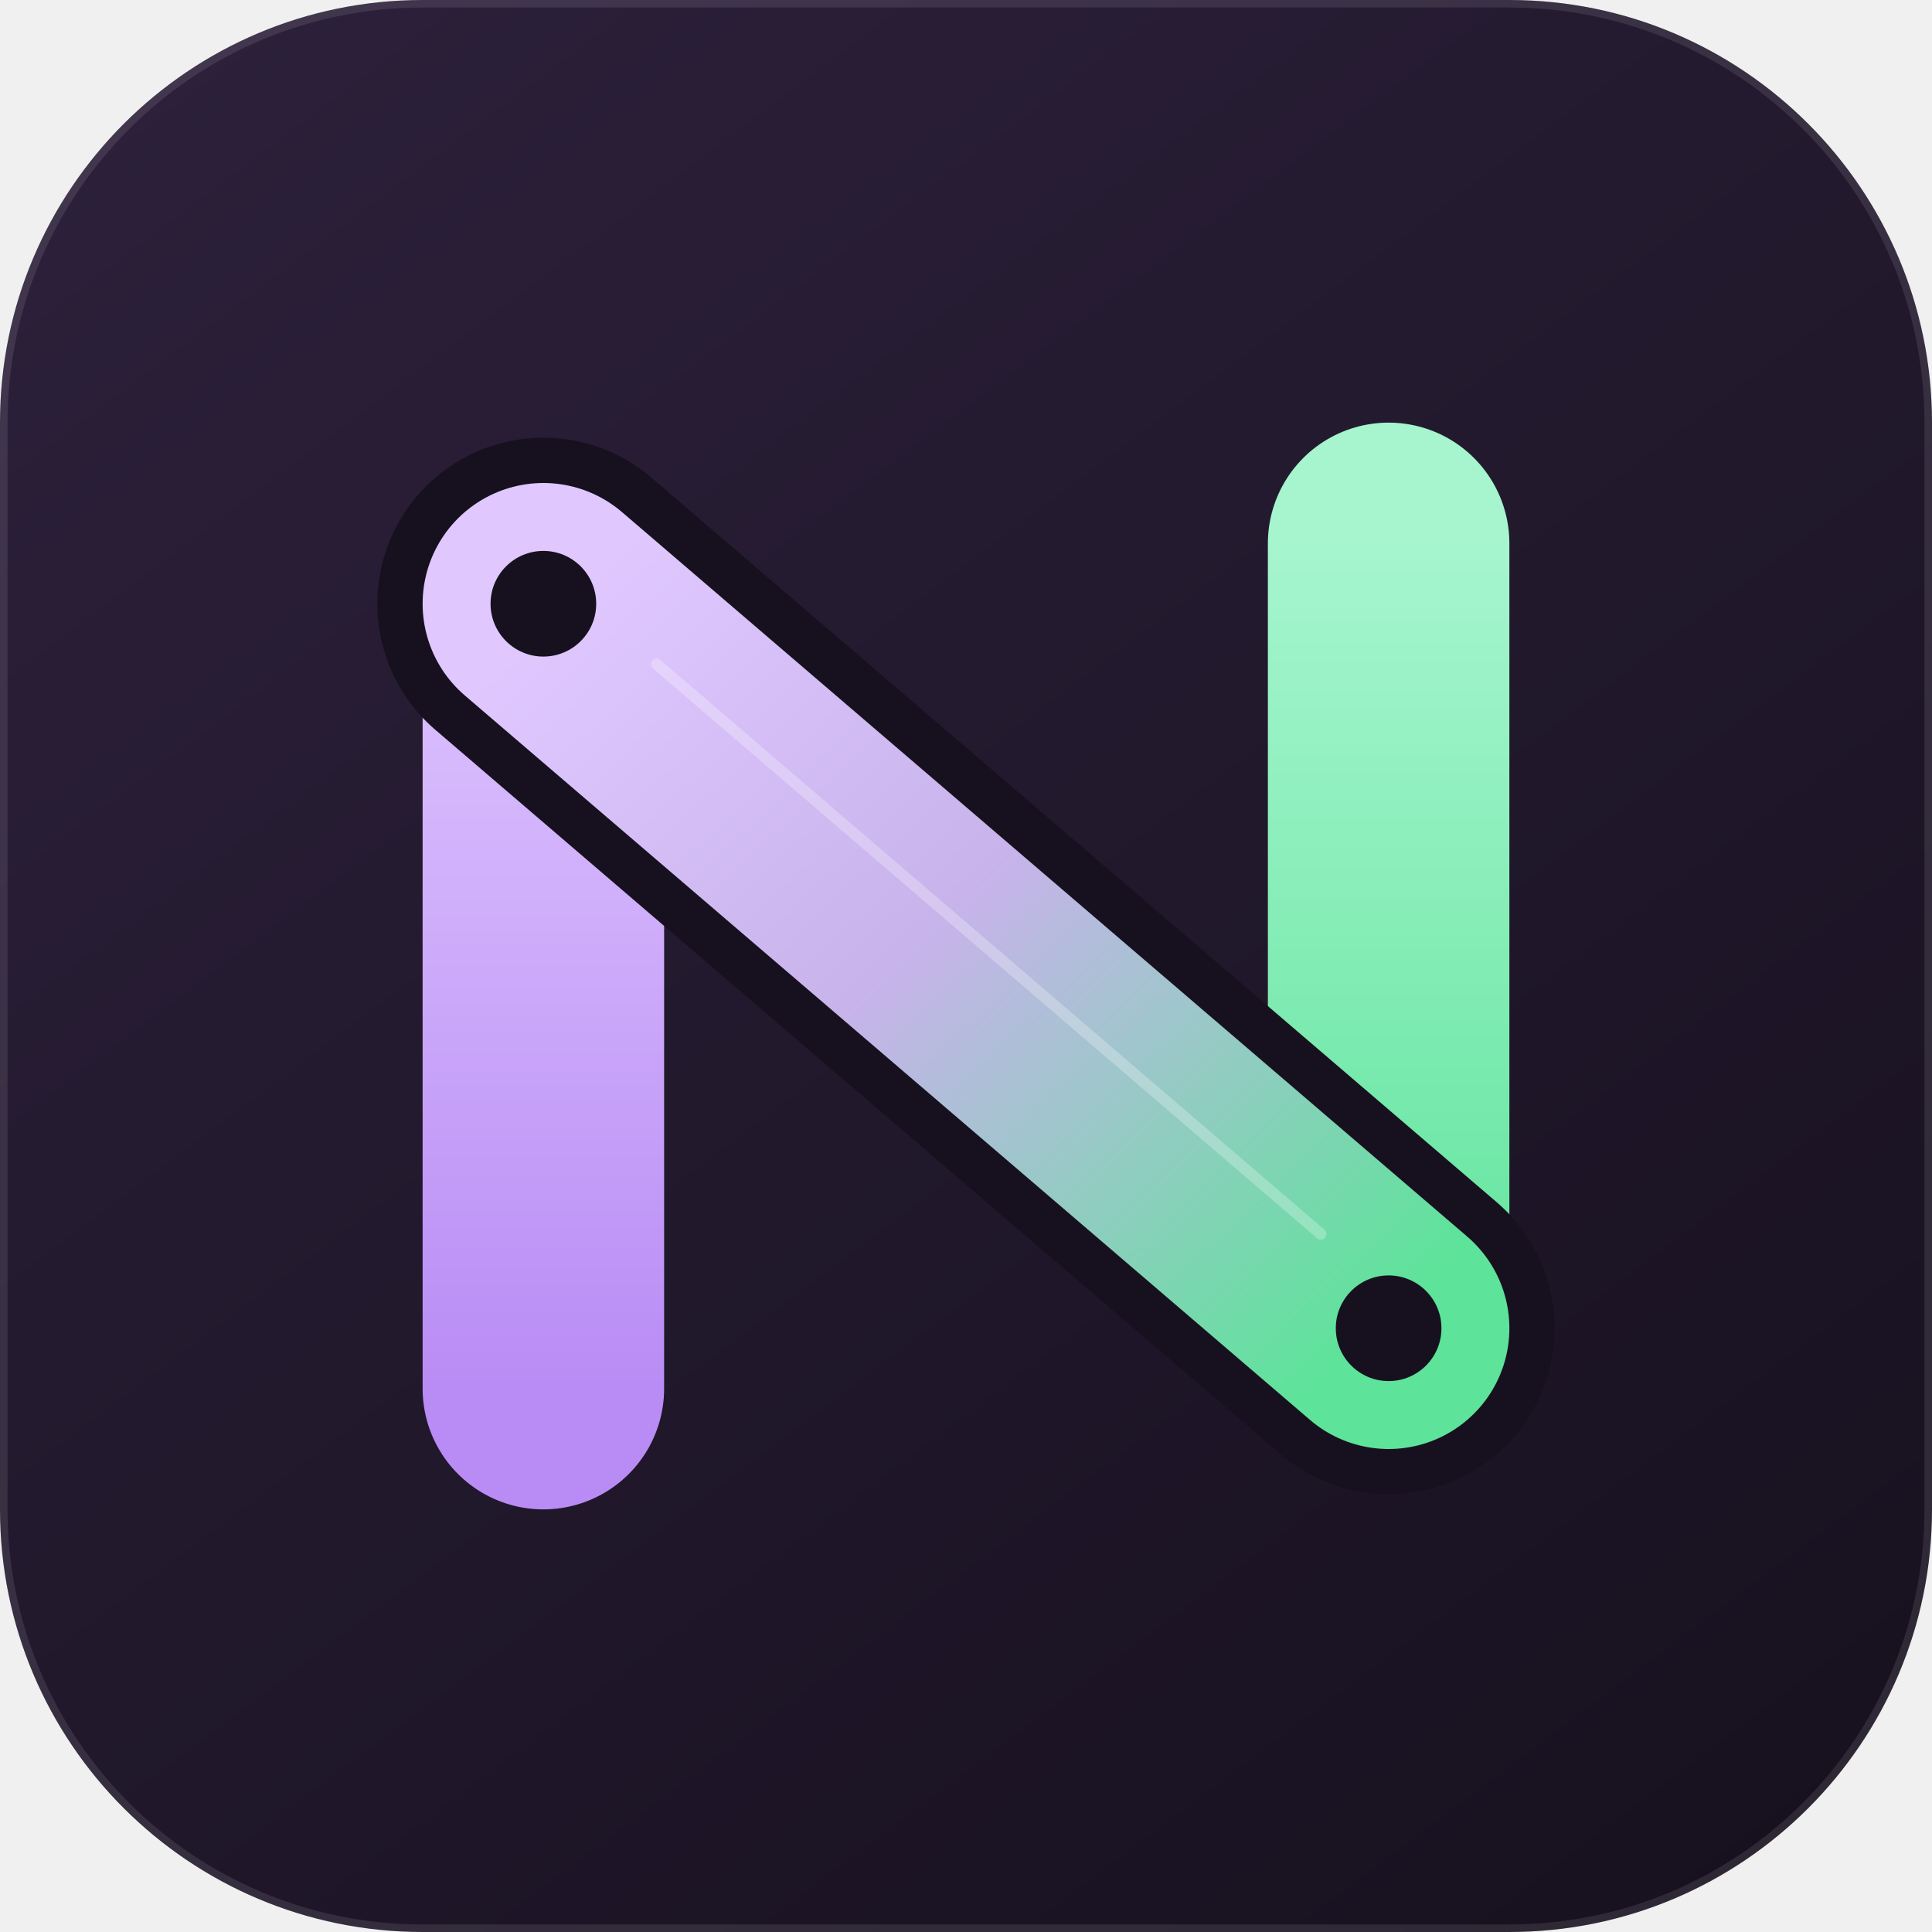
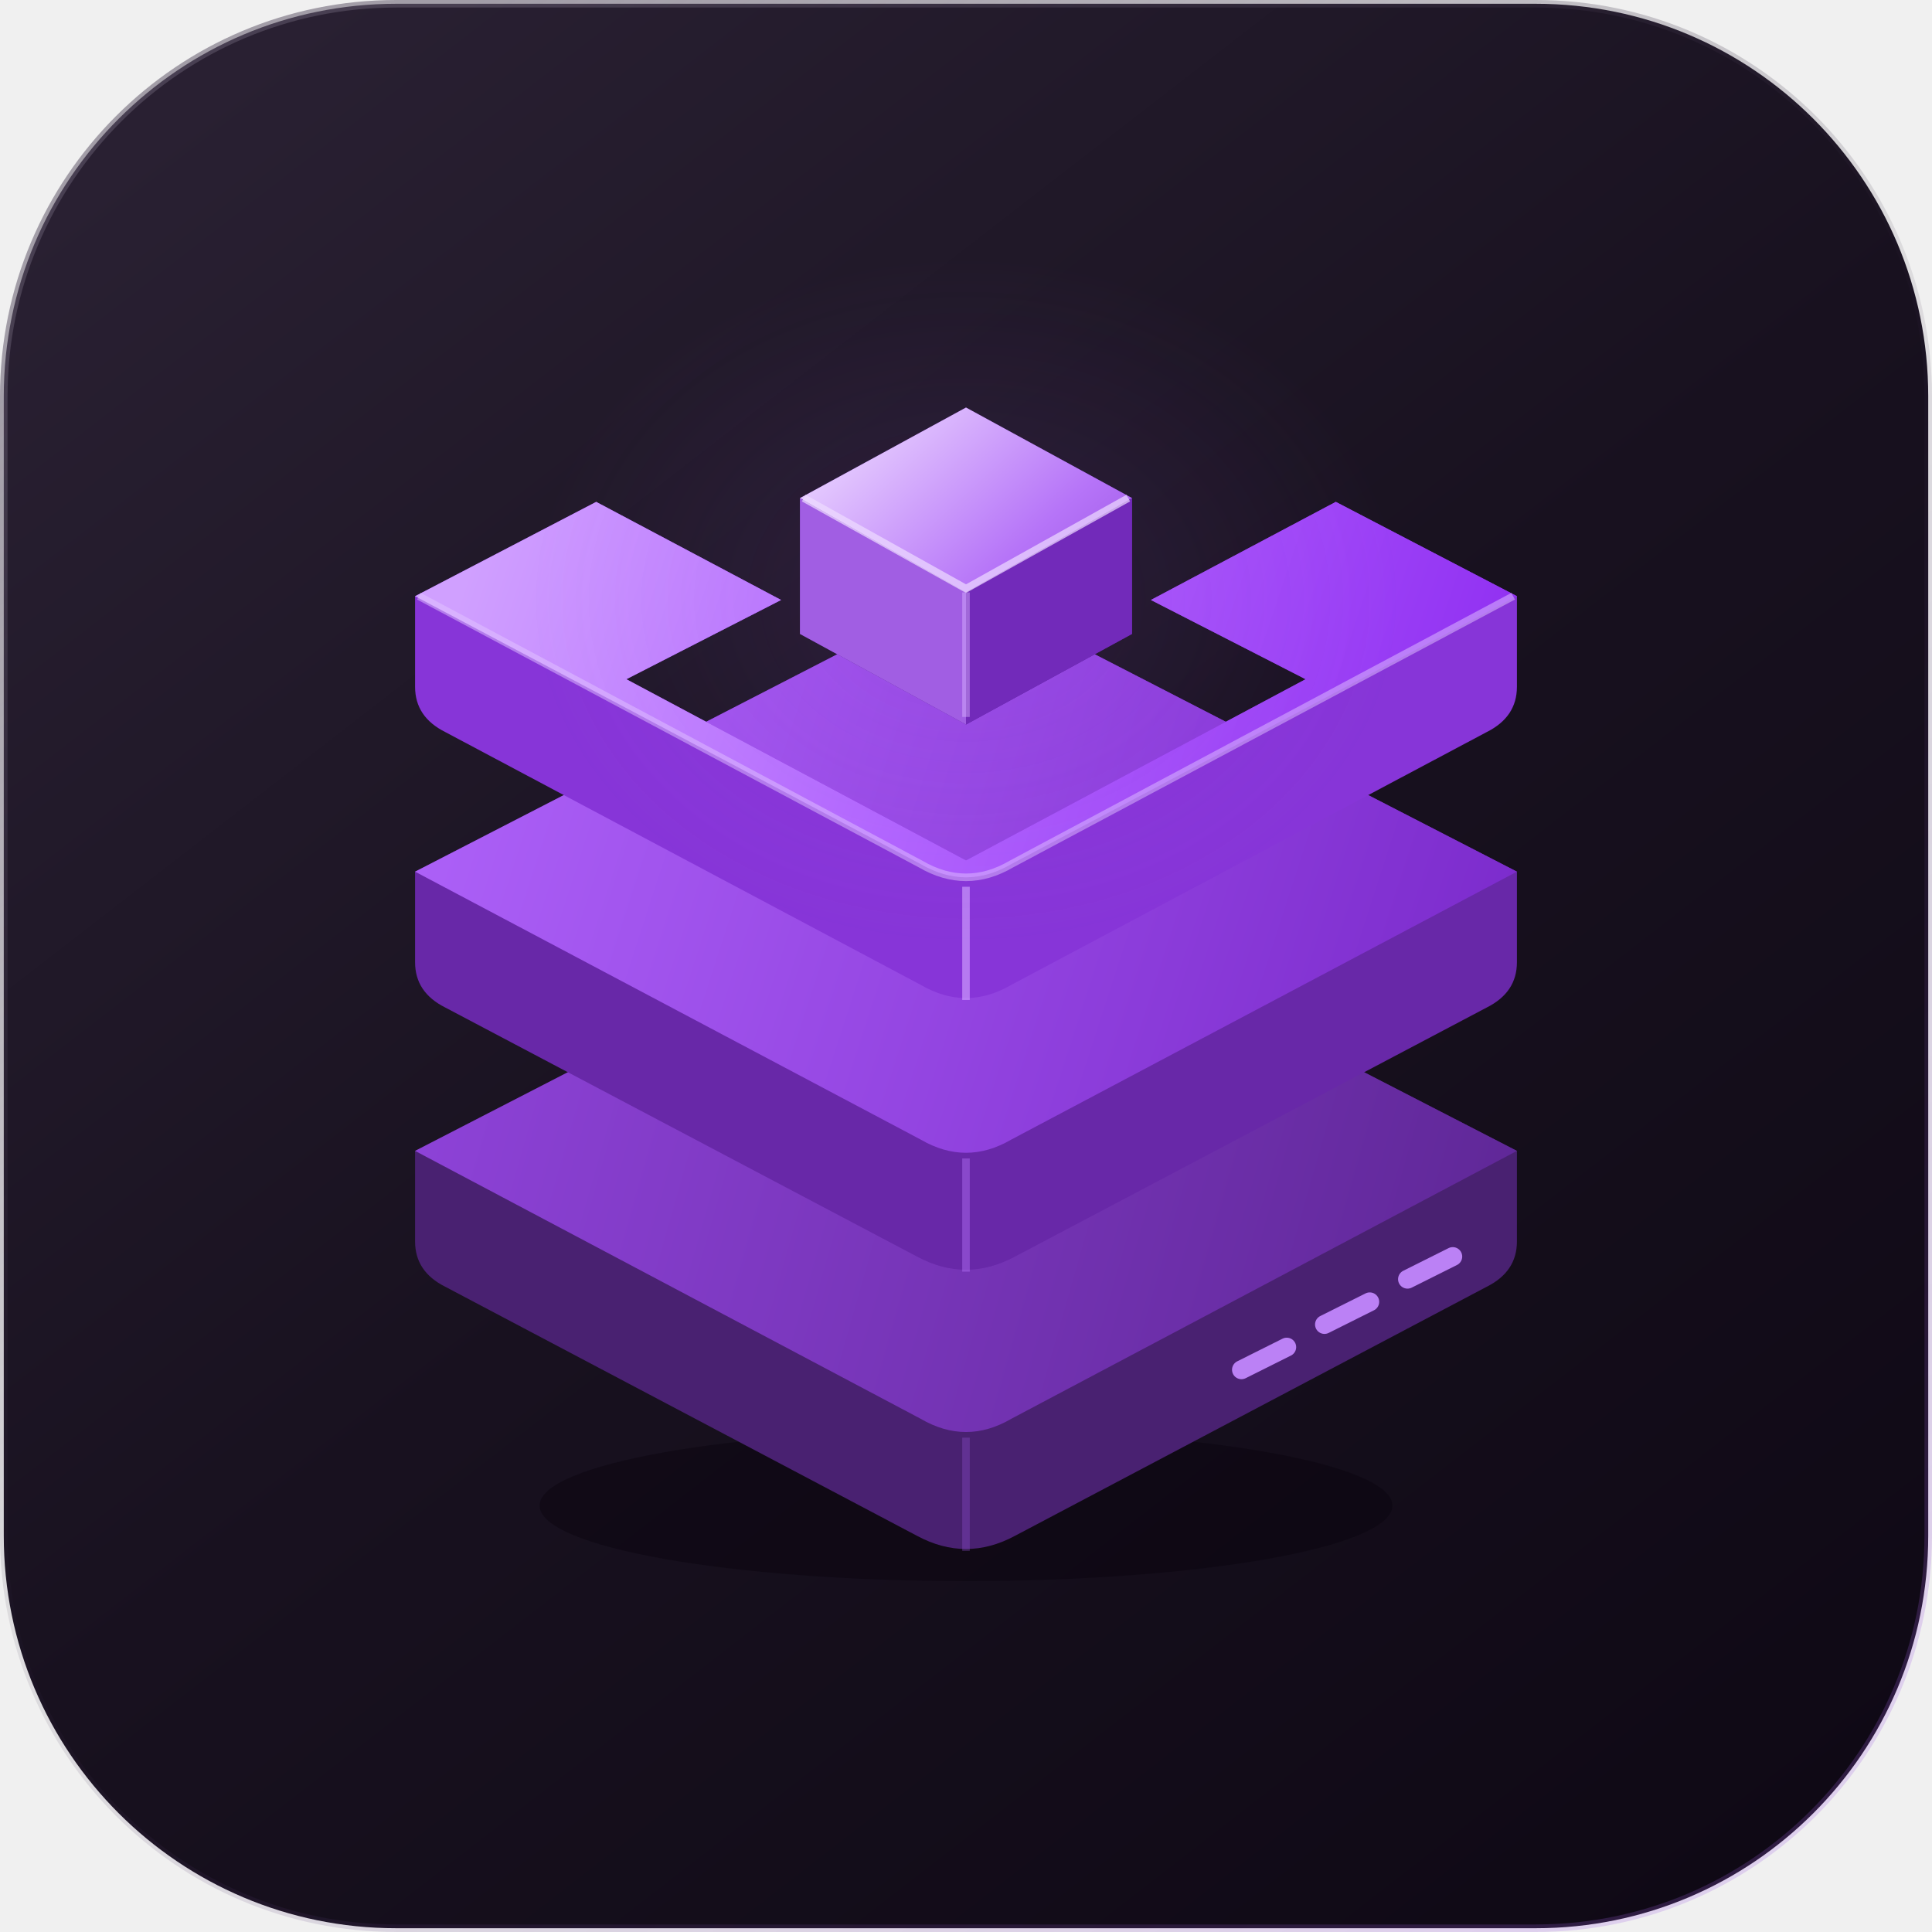
- <svg xmlns="http://www.w3.org/2000/svg" width="512" height="512" viewBox="0 0 512 512" fill="none" role="img" aria-labelledby="nichedb-title nichedb-desc">
+ <svg xmlns="http://www.w3.org/2000/svg" width="512" height="512" fill="none" aria-labelledby="title desc" role="img" viewBox="0 0 512 512">
  <defs>
-     <linearGradient id="nichedb-surface" x1="64" y1="0" x2="448" y2="512" gradientUnits="userSpaceOnUse">
-       <stop stop-color="#2c203a" />
-       <stop offset="1" stop-color="#17111f" />
+     <linearGradient id="tile" x1="64" x2="448" y1="16" y2="512" gradientUnits="userSpaceOnUse">
+       <stop stop-color="#292032" />
+       <stop offset=".5" stop-color="#18111f" />
+       <stop offset="1" stop-color="#0f0915" />
    </linearGradient>
-     <linearGradient id="nichedb-input" x1="144" y1="144" x2="144" y2="368" gradientUnits="userSpaceOnUse">
-       <stop stop-color="#e0c8ff" />
-       <stop offset="1" stop-color="#b98cf5" />
+     <linearGradient id="edge" x1="92" x2="428" y1="24" y2="492" gradientUnits="userSpaceOnUse">
+       <stop stop-color="#62596c" stop-opacity=".55" />
+       <stop offset=".48" stop-color="#31263c" stop-opacity=".1" />
+       <stop offset="1" stop-color="#a15ee3" stop-opacity=".22" />
    </linearGradient>
-     <linearGradient id="nichedb-bridge" x1="156" y1="152" x2="356" y2="360" gradientUnits="userSpaceOnUse">
-       <stop stop-color="#e0c8ff" />
-       <stop offset="0.45" stop-color="#c8b3eb" />
-       <stop offset="1" stop-color="#5ee39a" />
+     <linearGradient id="gold" x1="117" x2="367" y1="172" y2="256" gradientUnits="userSpaceOnUse">
+       <stop stop-color="#d0a0ff" />
+       <stop offset=".48" stop-color="#b265ff" />
+       <stop offset="1" stop-color="#9232f2" />
    </linearGradient>
-     <linearGradient id="nichedb-output" x1="368" y1="144" x2="368" y2="368" gradientUnits="userSpaceOnUse">
-       <stop stop-color="#a6f5cf" />
-       <stop offset="1" stop-color="#5ee39a" />
+     <linearGradient id="middle" x1="108" x2="398" y1="238" y2="332" gradientUnits="userSpaceOnUse">
+       <stop stop-color="#ac60f7" />
+       <stop offset="1" stop-color="#7827c9" />
    </linearGradient>
+     <linearGradient id="lower" x1="108" x2="396" y1="314" y2="396" gradientUnits="userSpaceOnUse">
+       <stop stop-color="#8d42d7" />
+       <stop offset="1" stop-color="#5d2694" />
+     </linearGradient>
+     <linearGradient id="core" x1="215" x2="290" y1="120" y2="202" gradientUnits="userSpaceOnUse">
+       <stop stop-color="#ead4ff" />
+       <stop offset=".5" stop-color="#b674f8" />
+       <stop offset="1" stop-color="#8337ce" />
+     </linearGradient>
+     <radialGradient id="aura" cx="0" cy="0" r="1" gradientTransform="matrix(116 0 0 91 256 159)" gradientUnits="userSpaceOnUse">
+       <stop stop-color="#a15ee3" stop-opacity=".13" />
+       <stop offset="1" stop-color="#a15ee3" stop-opacity="0" />
+     </radialGradient>
  </defs>
-   <rect id="nichedb-background" width="512" height="512" rx="112" fill="url(#nichedb-surface)" />
-   <rect id="nichedb-rim" x="1" y="1" width="510" height="510" rx="111" stroke="#ffffff" stroke-opacity="0.1" stroke-width="2" />
-   <g id="nichedb-mark">
-     <path d="M144 368V160" stroke="url(#nichedb-input)" stroke-width="64" stroke-linecap="round" />
-     <path d="M368 144V352" stroke="url(#nichedb-output)" stroke-width="64" stroke-linecap="round" />
-     <path d="M144 160L368 352" stroke="#17111f" stroke-width="88" stroke-linecap="round" />
-     <path d="M144 160L368 352" stroke="url(#nichedb-bridge)" stroke-width="64" stroke-linecap="round" />
-     <path d="M174 176L350 327" stroke="#ffffff" stroke-opacity="0.26" stroke-width="3" stroke-linecap="round" />
-     <circle cx="144" cy="160" r="14" fill="#17111f" />
-     <circle cx="368" cy="352" r="14" fill="#17111f" />
+   <g id="surface">
+     <rect width="510" height="510" x="1" y="1" fill="url(#tile)" rx="104" />
+     <rect width="510" height="510" x="1" y="1" stroke="url(#edge)" stroke-width="2" rx="104" />
+     <ellipse cx="256" cy="399" fill="#08030d" opacity=".45" rx="113" ry="20" />
  </g>
+   <g id="data-lower">
+     <path fill="#492171" d="m110 305 134-69q12-6 24 0l134 69v24q0 8-8 12l-125 66q-13 7-26 0l-125-66q-8-4-8-12Z" />
+     <path fill="url(#lower)" d="m110 305 134-69q12-6 24 0l134 69-134 71q-12 7-24 0Z" />
+     <path stroke="#9c58e0" stroke-opacity=".3" stroke-width="2" d="M256 381v30" />
+   </g>
+   <g id="data-middle">
+     <path fill="#6828a8" d="m110 231 134-69q12-6 24 0l134 69v24q0 8-8 12l-125 66q-13 7-26 0l-125-66q-8-4-8-12Z" />
+     <path fill="url(#middle)" d="m110 231 134-69q12-6 24 0l134 69-134 71q-12 7-24 0Z" />
+     <path stroke="#bc79ff" stroke-opacity=".4" stroke-width="2" d="M256 307v30" />
+   </g>
+   <g id="data-upper">
+     <path fill="#8735d8" d="m110 158 48-25 49 26-41 21 90 48 90-48-41-21 49-26 48 25v24q0 8-8 12l-126 67q-12 7-24 0l-126-67q-8-4-8-12Z" />
+     <path fill="url(#gold)" d="m110 158 48-25 49 26-41 21 90 48 90-48-41-21 49-26 48 25-134 71q-12 7-24 0Z" />
+     <path stroke="#e2c5ff" stroke-opacity=".5" stroke-width="2" d="m111 158 133 71q12 7 24 0l133-71" />
+     <path stroke="#d0a0ff" stroke-opacity=".65" stroke-width="2" d="M256 235v30" />
+   </g>
+   <g id="agent-core">
+     <ellipse cx="256" cy="159" fill="url(#aura)" rx="116" ry="91" />
+     <path fill="#5e229b" d="m212 132 44-24 44 24v36l-44 24-44-24Z" />
+     <path fill="url(#core)" d="m212 132 44-24 44 24-44 25Z" />
+     <path fill="#a15ee3" d="m212 132 44 25v35l-44-24Z" />
+     <path fill="#722aba" d="m256 157 44-25v36l-44 24Z" />
+     <path stroke="#eedcff" stroke-opacity=".7" stroke-width="2" d="m213 132 43 24 43-24" />
+     <path stroke="#dab5ff" stroke-opacity=".45" stroke-width="2" d="M256 157v33" />
+   </g>
+   <path id="active-records" stroke="#bb81f5" stroke-linecap="round" stroke-width="5" d="m329 363 12-6m10-6 12-6m10-6 12-6" />
</svg>
